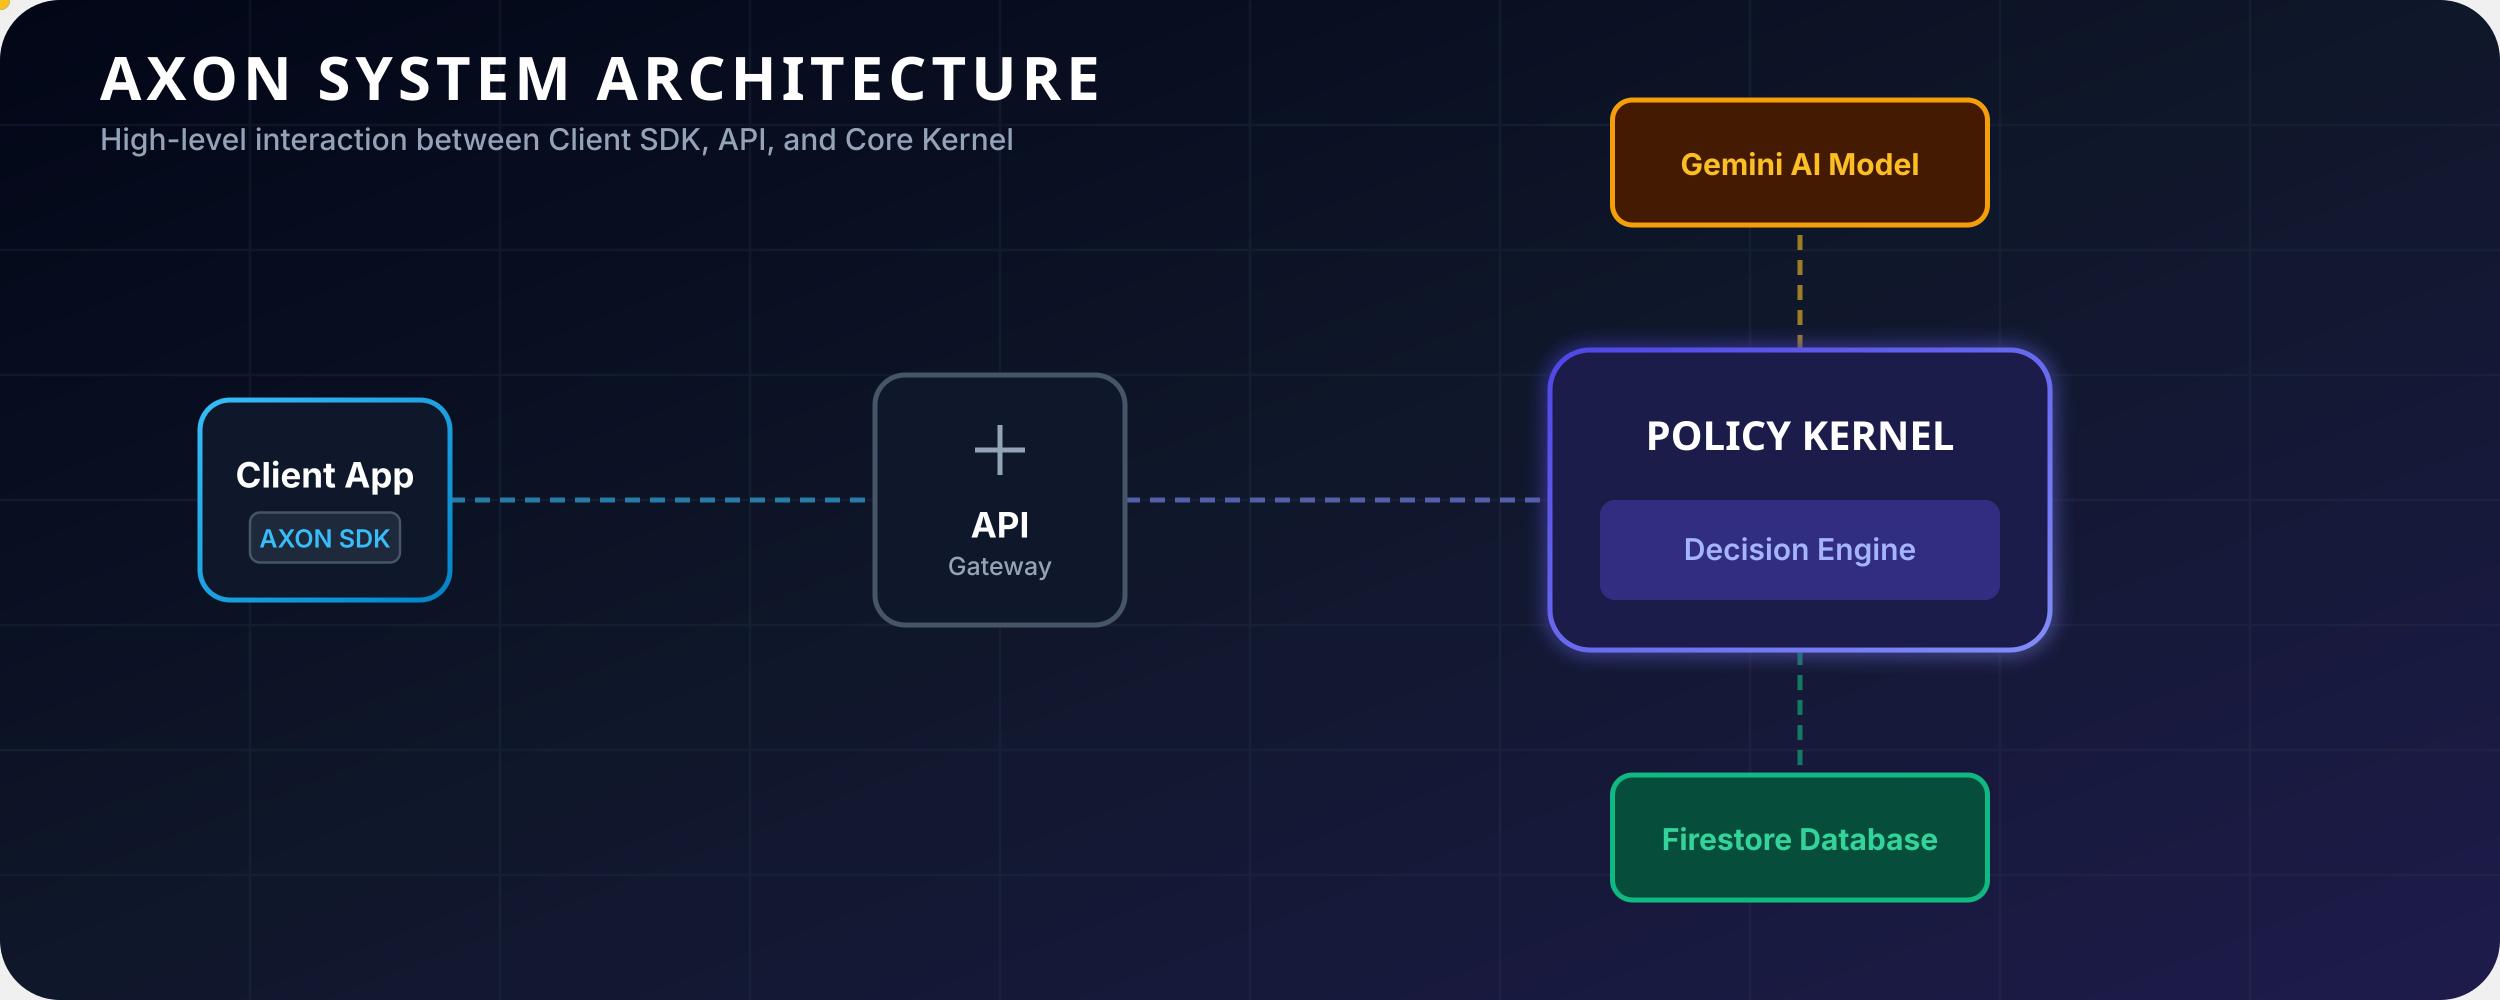
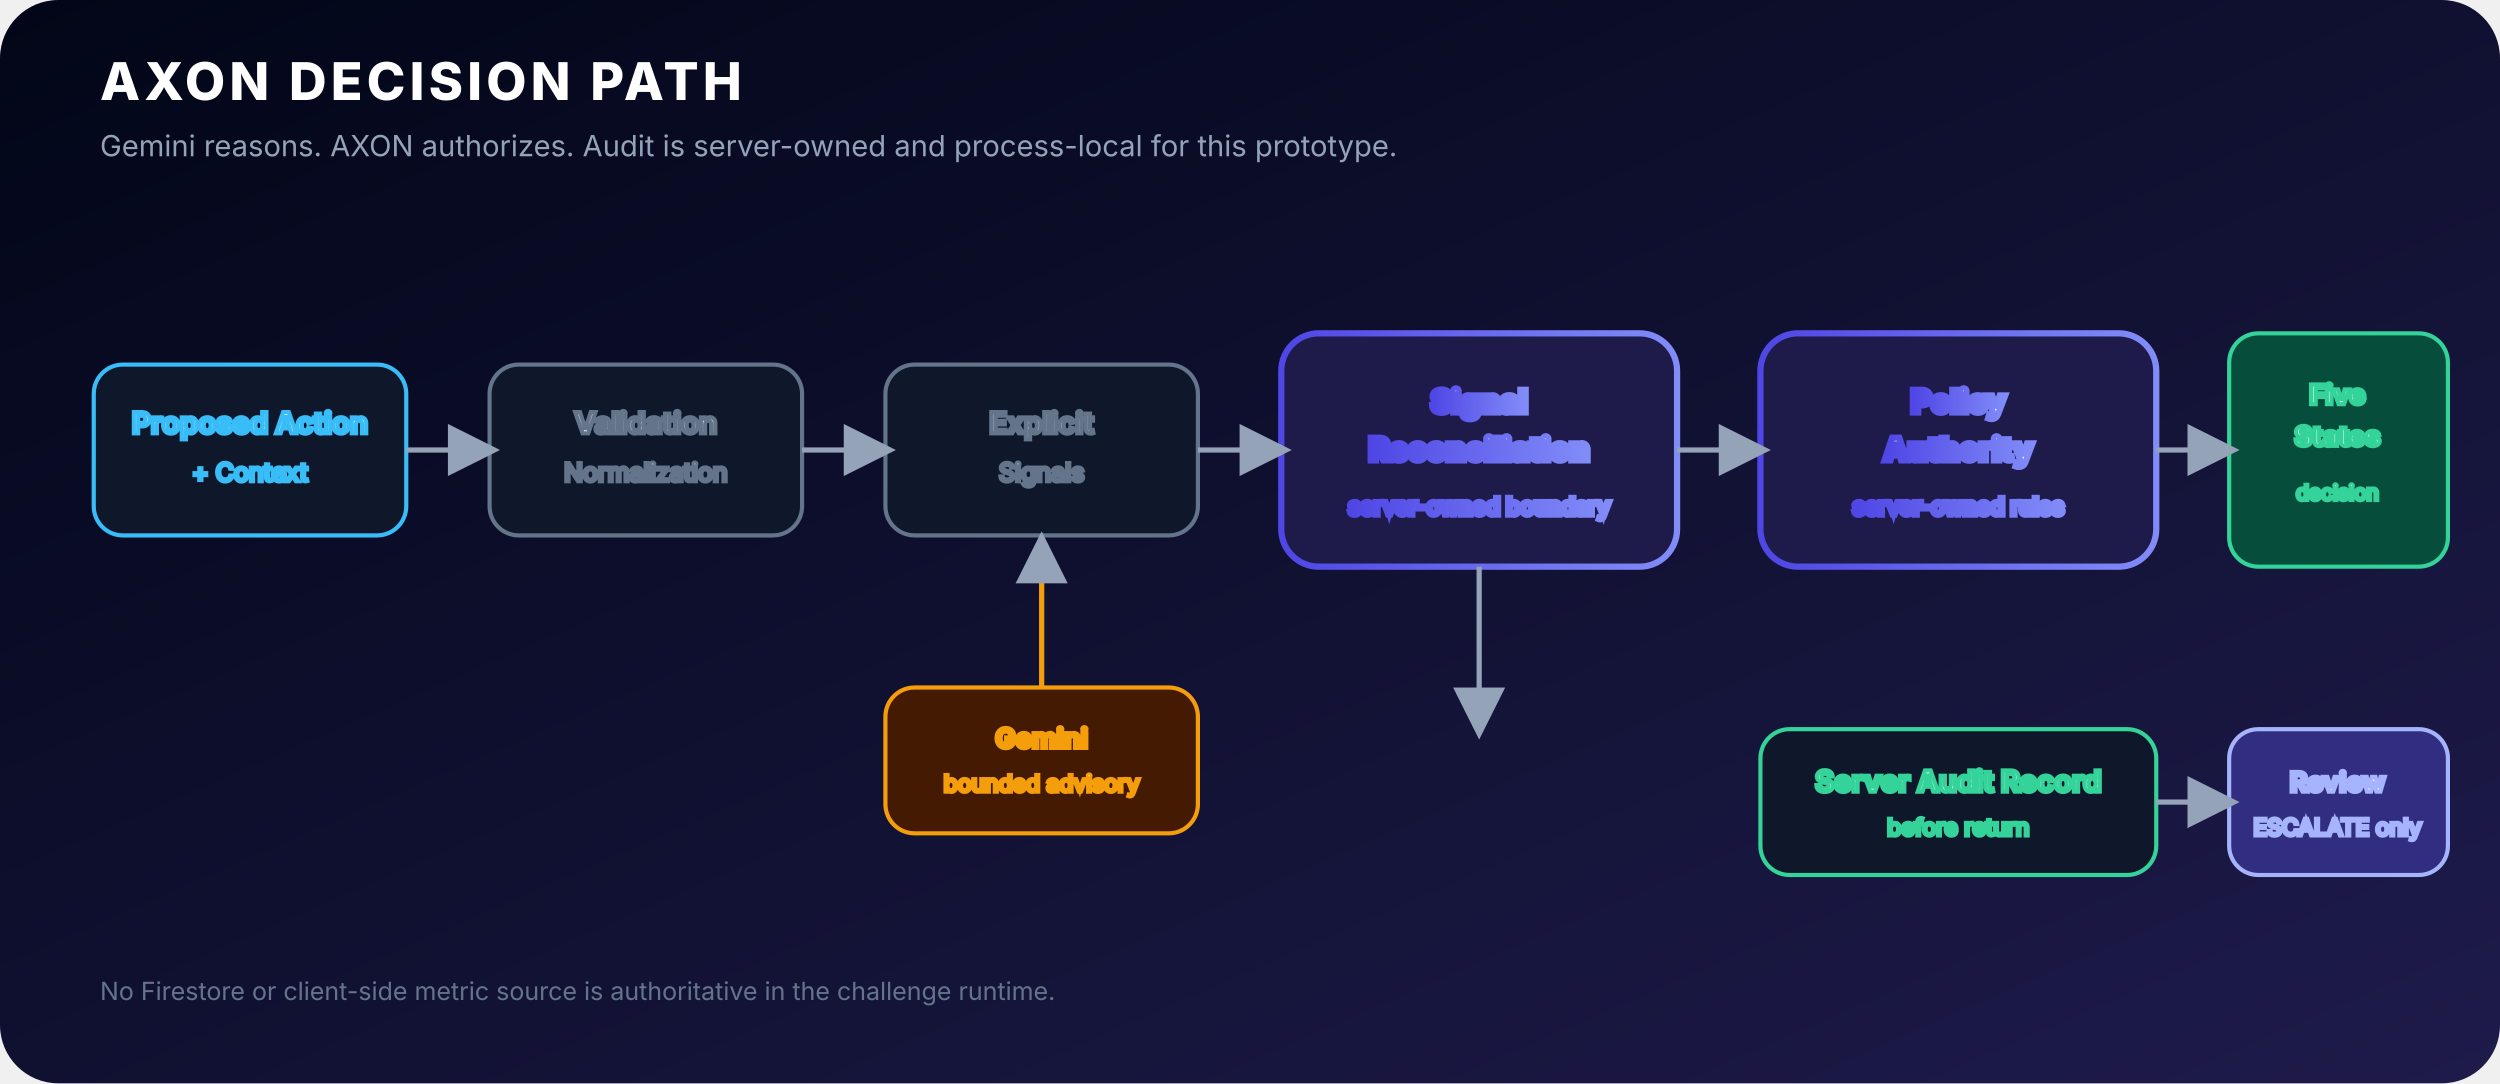
- <svg xmlns="http://www.w3.org/2000/svg" viewBox="0 0 1000 400" width="100%" height="100%">
+ <svg xmlns="http://www.w3.org/2000/svg" viewBox="0 0 1200 520" role="img" aria-labelledby="title desc">
  <defs>
-     <linearGradient id="bg" x1="0%" y1="0%" x2="100%" y2="100%">
-       <stop offset="0%" stop-color="#020617" />
-       <stop offset="50%" stop-color="#0f172a" />
-       <stop offset="100%" stop-color="#1e1b4b" />
+     <linearGradient id="bg" x1="0" x2="1" y1="0" y2="1">
+       <stop stop-color="#020617" />
+       <stop offset="1" stop-color="#1e1b4b" />
    </linearGradient>
-     <linearGradient id="primary" x1="0%" y1="0%" x2="100%" y2="100%">
-       <stop offset="0%" stop-color="#4F46E5" />
-       <stop offset="100%" stop-color="#818CF8" />
+     <linearGradient id="kernel" x1="0" x2="1">
+       <stop stop-color="#4f46e5" />
+       <stop offset="1" stop-color="#818cf8" />
    </linearGradient>
-     <linearGradient id="accent" x1="0%" y1="0%" x2="100%" y2="100%">
-       <stop offset="0%" stop-color="#38BDF8" />
-       <stop offset="100%" stop-color="#0284C7" />
-     </linearGradient>
-     <linearGradient id="success" x1="0%" y1="0%" x2="100%" y2="100%">
-       <stop offset="0%" stop-color="#10B981" />
-       <stop offset="100%" stop-color="#047857" />
-     </linearGradient>
-     <filter id="glow" x="-20%" y="-20%" width="140%" height="140%">
-       <feGaussianBlur stdDeviation="4" result="blur" />
-       <feComposite in="SourceGraphic" in2="blur" operator="over" />
-     </filter>
+     <marker id="arrow" markerWidth="10" markerHeight="10" refX="8" refY="5" orient="auto">
+       <path d="M0 0 10 5 0 10Z" fill="#94a3b8" />
+     </marker>
  </defs>
-   <rect width="100%" height="100%" fill="url(#bg)" rx="24" />
-   <g stroke="#334155" stroke-width="1" opacity="0.2">
-     <path d="M 0,50 L 1000,50 M 0,100 L 1000,100 M 0,150 L 1000,150 M 0,200 L 1000,200 M 0,250 L 1000,250 M 0,300 L 1000,300 M 0,350 L 1000,350" />
-     <path d="M 100,0 L 100,400 M 200,0 L 200,400 M 300,0 L 300,400 M 400,0 L 400,400 M 500,0 L 500,400 M 600,0 L 600,400 M 700,0 L 700,400 M 800,0 L 800,400 M 900,0 L 900,400" />
+   <rect width="1200" height="520" rx="28" fill="url(#bg)" />
+   <text x="48" y="48" fill="#fff" font-family="Inter, sans-serif" font-size="25" font-weight="800" letter-spacing="2">AXON DECISION PATH</text>
+   <text x="48" y="75" fill="#94a3b8" font-family="Inter, sans-serif" font-size="14">Gemini reasons. AXON authorizes. Audit is server-owned and process-local for this prototype.</text>
+   <g font-family="Inter, sans-serif" text-anchor="middle">
+     <g fill="#0f172a" stroke="#38bdf8" stroke-width="2">
+       <rect x="45" y="175" width="150" height="82" rx="14" />
+       <text x="120" y="208" fill="#fff" font-size="14" font-weight="700">Proposed Action</text>
+       <text x="120" y="231" fill="#7dd3fc" font-size="12">+ Context</text>
+     </g>
+     <g fill="#0f172a" stroke="#64748b" stroke-width="2">
+       <rect x="235" y="175" width="150" height="82" rx="14" />
+       <text x="310" y="208" fill="#fff" font-size="14" font-weight="700">Validation</text>
+       <text x="310" y="231" fill="#cbd5e1" font-size="12">Normalization</text>
+     </g>
+     <g fill="#0f172a" stroke="#64748b" stroke-width="2">
+       <rect x="425" y="175" width="150" height="82" rx="14" />
+       <text x="500" y="208" fill="#fff" font-size="14" font-weight="700">Explicit</text>
+       <text x="500" y="231" fill="#cbd5e1" font-size="12">Signals</text>
+     </g>
+     <g fill="#451a03" stroke="#f59e0b" stroke-width="2">
+       <rect x="425" y="330" width="150" height="70" rx="14" />
+       <text x="500" y="359" fill="#fbbf24" font-size="13" font-weight="700">Gemini</text>
+       <text x="500" y="380" fill="#fde68a" font-size="11">bounded advisory</text>
+     </g>
+     <g fill="#1e1b4b" stroke="url(#kernel)" stroke-width="3">
+       <rect x="615" y="160" width="190" height="112" rx="18" />
+       <text x="710" y="198" fill="#fff" font-size="15" font-weight="800">Signal</text>
+       <text x="710" y="221" fill="#fff" font-size="15" font-weight="800">Reconciliation</text>
+       <text x="710" y="247" fill="#c7d2fe" font-size="11">server-owned boundary</text>
+     </g>
+     <g fill="#1e1b4b" stroke="url(#kernel)" stroke-width="3">
+       <rect x="845" y="160" width="190" height="112" rx="18" />
+       <text x="940" y="198" fill="#fff" font-size="15" font-weight="800">Policy</text>
+       <text x="940" y="221" fill="#fff" font-size="15" font-weight="800">Authority</text>
+       <text x="940" y="247" fill="#c7d2fe" font-size="11">server-owned rules</text>
+     </g>
+     <g fill="#064e3b" stroke="#34d399" stroke-width="2">
+       <rect x="1070" y="160" width="105" height="112" rx="14" />
+       <text x="1122" y="194" fill="#fff" font-size="13" font-weight="800">Five</text>
+       <text x="1122" y="214" fill="#fff" font-size="13" font-weight="800">States</text>
+       <text x="1122" y="240" fill="#a7f3d0" font-size="10">decision</text>
+     </g>
+     <g fill="#0f172a" stroke="#34d399" stroke-width="2">
+       <rect x="845" y="350" width="190" height="70" rx="14" />
+       <text x="940" y="380" fill="#fff" font-size="14" font-weight="700">Server Audit Record</text>
+       <text x="940" y="401" fill="#a7f3d0" font-size="11">before return</text>
+     </g>
+     <g fill="#312e81" stroke="#a5b4fc" stroke-width="2">
+       <rect x="1070" y="350" width="105" height="70" rx="14" />
+       <text x="1122" y="380" fill="#fff" font-size="13" font-weight="700">Review</text>
+       <text x="1122" y="401" fill="#c7d2fe" font-size="11">ESCALATE only</text>
+     </g>
  </g>
-   <g transform="translate(40, 40)">
-     <text x="0" y="0" font-family="'Space Grotesk', sans-serif" font-weight="900" font-size="24" fill="#ffffff" letter-spacing="2">AXON SYSTEM ARCHITECTURE</text>
-     <text x="0" y="20" font-family="'Inter', sans-serif" font-weight="500" font-size="12" fill="#94A3B8">High-level interaction between Client SDK, API, and Core Kernel</text>
+   <g fill="none" stroke="#94a3b8" stroke-width="2.5" marker-end="url(#arrow)">
+     <path d="M195 216h40" />
+     <path d="M385 216h40" />
+     <path d="M575 216h40" />
+     <path d="M805 216h40" />
+     <path d="M1035 216h35" />
+     <path d="M500 330v-70" stroke="#f59e0b" />
+     <path d="M710 272v78" />
+     <path d="M1035 385h35" />
  </g>
-   <g fill="none" stroke-width="2" stroke-dasharray="6 4" opacity="0.6">
-     <path d="M 180,200 L 350,200" stroke="#38BDF8">
-       <animate attributeName="stroke-dashoffset" values="10;0" dur="0.5s" repeatCount="indefinite" />
-     </path>
-     <path d="M 450,200 L 620,200" stroke="#818CF8">
-       <animate attributeName="stroke-dashoffset" values="10;0" dur="0.5s" repeatCount="indefinite" />
-     </path>
-     <path d="M 720,260 L 720,310" stroke="#10B981">
-       <animate attributeName="stroke-dashoffset" values="10;0" dur="0.5s" repeatCount="indefinite" />
-     </path>
-     <path d="M 720,140 L 720,90" stroke="#FBBF24">
-       <animate attributeName="stroke-dashoffset" values="10;0" dur="0.5s" repeatCount="indefinite" />
-     </path>
-   </g>
-   <g filter="url(#glow)">
-     <circle r="4" fill="#38BDF8">
-       <animateMotion path="M 180,200 L 350,200" dur="1.5s" repeatCount="indefinite" />
-     </circle>
-     <circle r="4" fill="#818CF8">
-       <animateMotion path="M 450,200 L 620,200" dur="1.5s" begin="0.5s" repeatCount="indefinite" />
-     </circle>
-     <circle r="4" fill="#10B981">
-       <animateMotion path="M 720,260 L 720,310" dur="1s" begin="1s" repeatCount="indefinite" />
-     </circle>
-     <circle r="4" fill="#FBBF24">
-       <animateMotion path="M 720,140 L 720,90" dur="1s" begin="1.5s" repeatCount="indefinite" />
-     </circle>
-   </g>
-   <g transform="translate(80, 160)">
-     <rect width="100" height="80" rx="12" fill="#0F172A" stroke="url(#accent)" stroke-width="2" />
-     <text x="50" y="35" font-family="'Inter', sans-serif" font-weight="700" font-size="14" fill="#ffffff" text-anchor="middle">Client App</text>
-     <rect x="20" y="45" width="60" height="20" rx="4" fill="#1E293B" stroke="#475569" stroke-width="1" />
-     <text x="50" y="59" font-family="'Inter', sans-serif" font-weight="600" font-size="10" fill="#38BDF8" text-anchor="middle">AXON SDK</text>
-   </g>
-   <g transform="translate(350, 150)">
-     <rect width="100" height="100" rx="12" fill="#0F172A" stroke="#475569" stroke-width="2" />
-     <path d="M 50,20 L 50,40 M 40,30 L 60,30" stroke="#94A3B8" stroke-width="2" />
-     <text x="50" y="65" font-family="'Inter', sans-serif" font-weight="700" font-size="14" fill="#ffffff" text-anchor="middle">API</text>
-     <text x="50" y="80" font-family="'Inter', sans-serif" font-weight="500" font-size="10" fill="#94A3B8" text-anchor="middle">Gateway</text>
-   </g>
-   <g transform="translate(620, 140)">
-     <rect width="200" height="120" rx="16" fill="#1E1B4B" stroke="url(#primary)" stroke-width="2" filter="url(#glow)" />
-     <text x="100" y="40" font-family="'Space Grotesk', sans-serif" font-weight="800" font-size="16" fill="#ffffff" text-anchor="middle">POLICY KERNEL</text>
-     <rect x="20" y="60" width="160" height="40" rx="6" fill="#312E81" />
-     <text x="100" y="84" font-family="'Inter', sans-serif" font-weight="600" font-size="12" fill="#A5B4FC" text-anchor="middle">Decision Engine</text>
-   </g>
-   <g transform="translate(645, 40)">
-     <rect width="150" height="50" rx="8" fill="#451A03" stroke="#F59E0B" stroke-width="2" />
-     <text x="75" y="30" font-family="'Inter', sans-serif" font-weight="700" font-size="12" fill="#FBBF24" text-anchor="middle">Gemini AI Model</text>
-   </g>
-   <g transform="translate(645, 310)">
-     <rect width="150" height="50" rx="8" fill="#064E3B" stroke="#10B981" stroke-width="2" />
-     <text x="75" y="30" font-family="'Inter', sans-serif" font-weight="700" font-size="12" fill="#34D399" text-anchor="middle">Firestore Database</text>
-   </g>
+   <text x="48" y="480" fill="#64748b" font-family="Inter, sans-serif" font-size="12">No Firestore or client-side metric source is authoritative in the challenge runtime.</text>
</svg>
